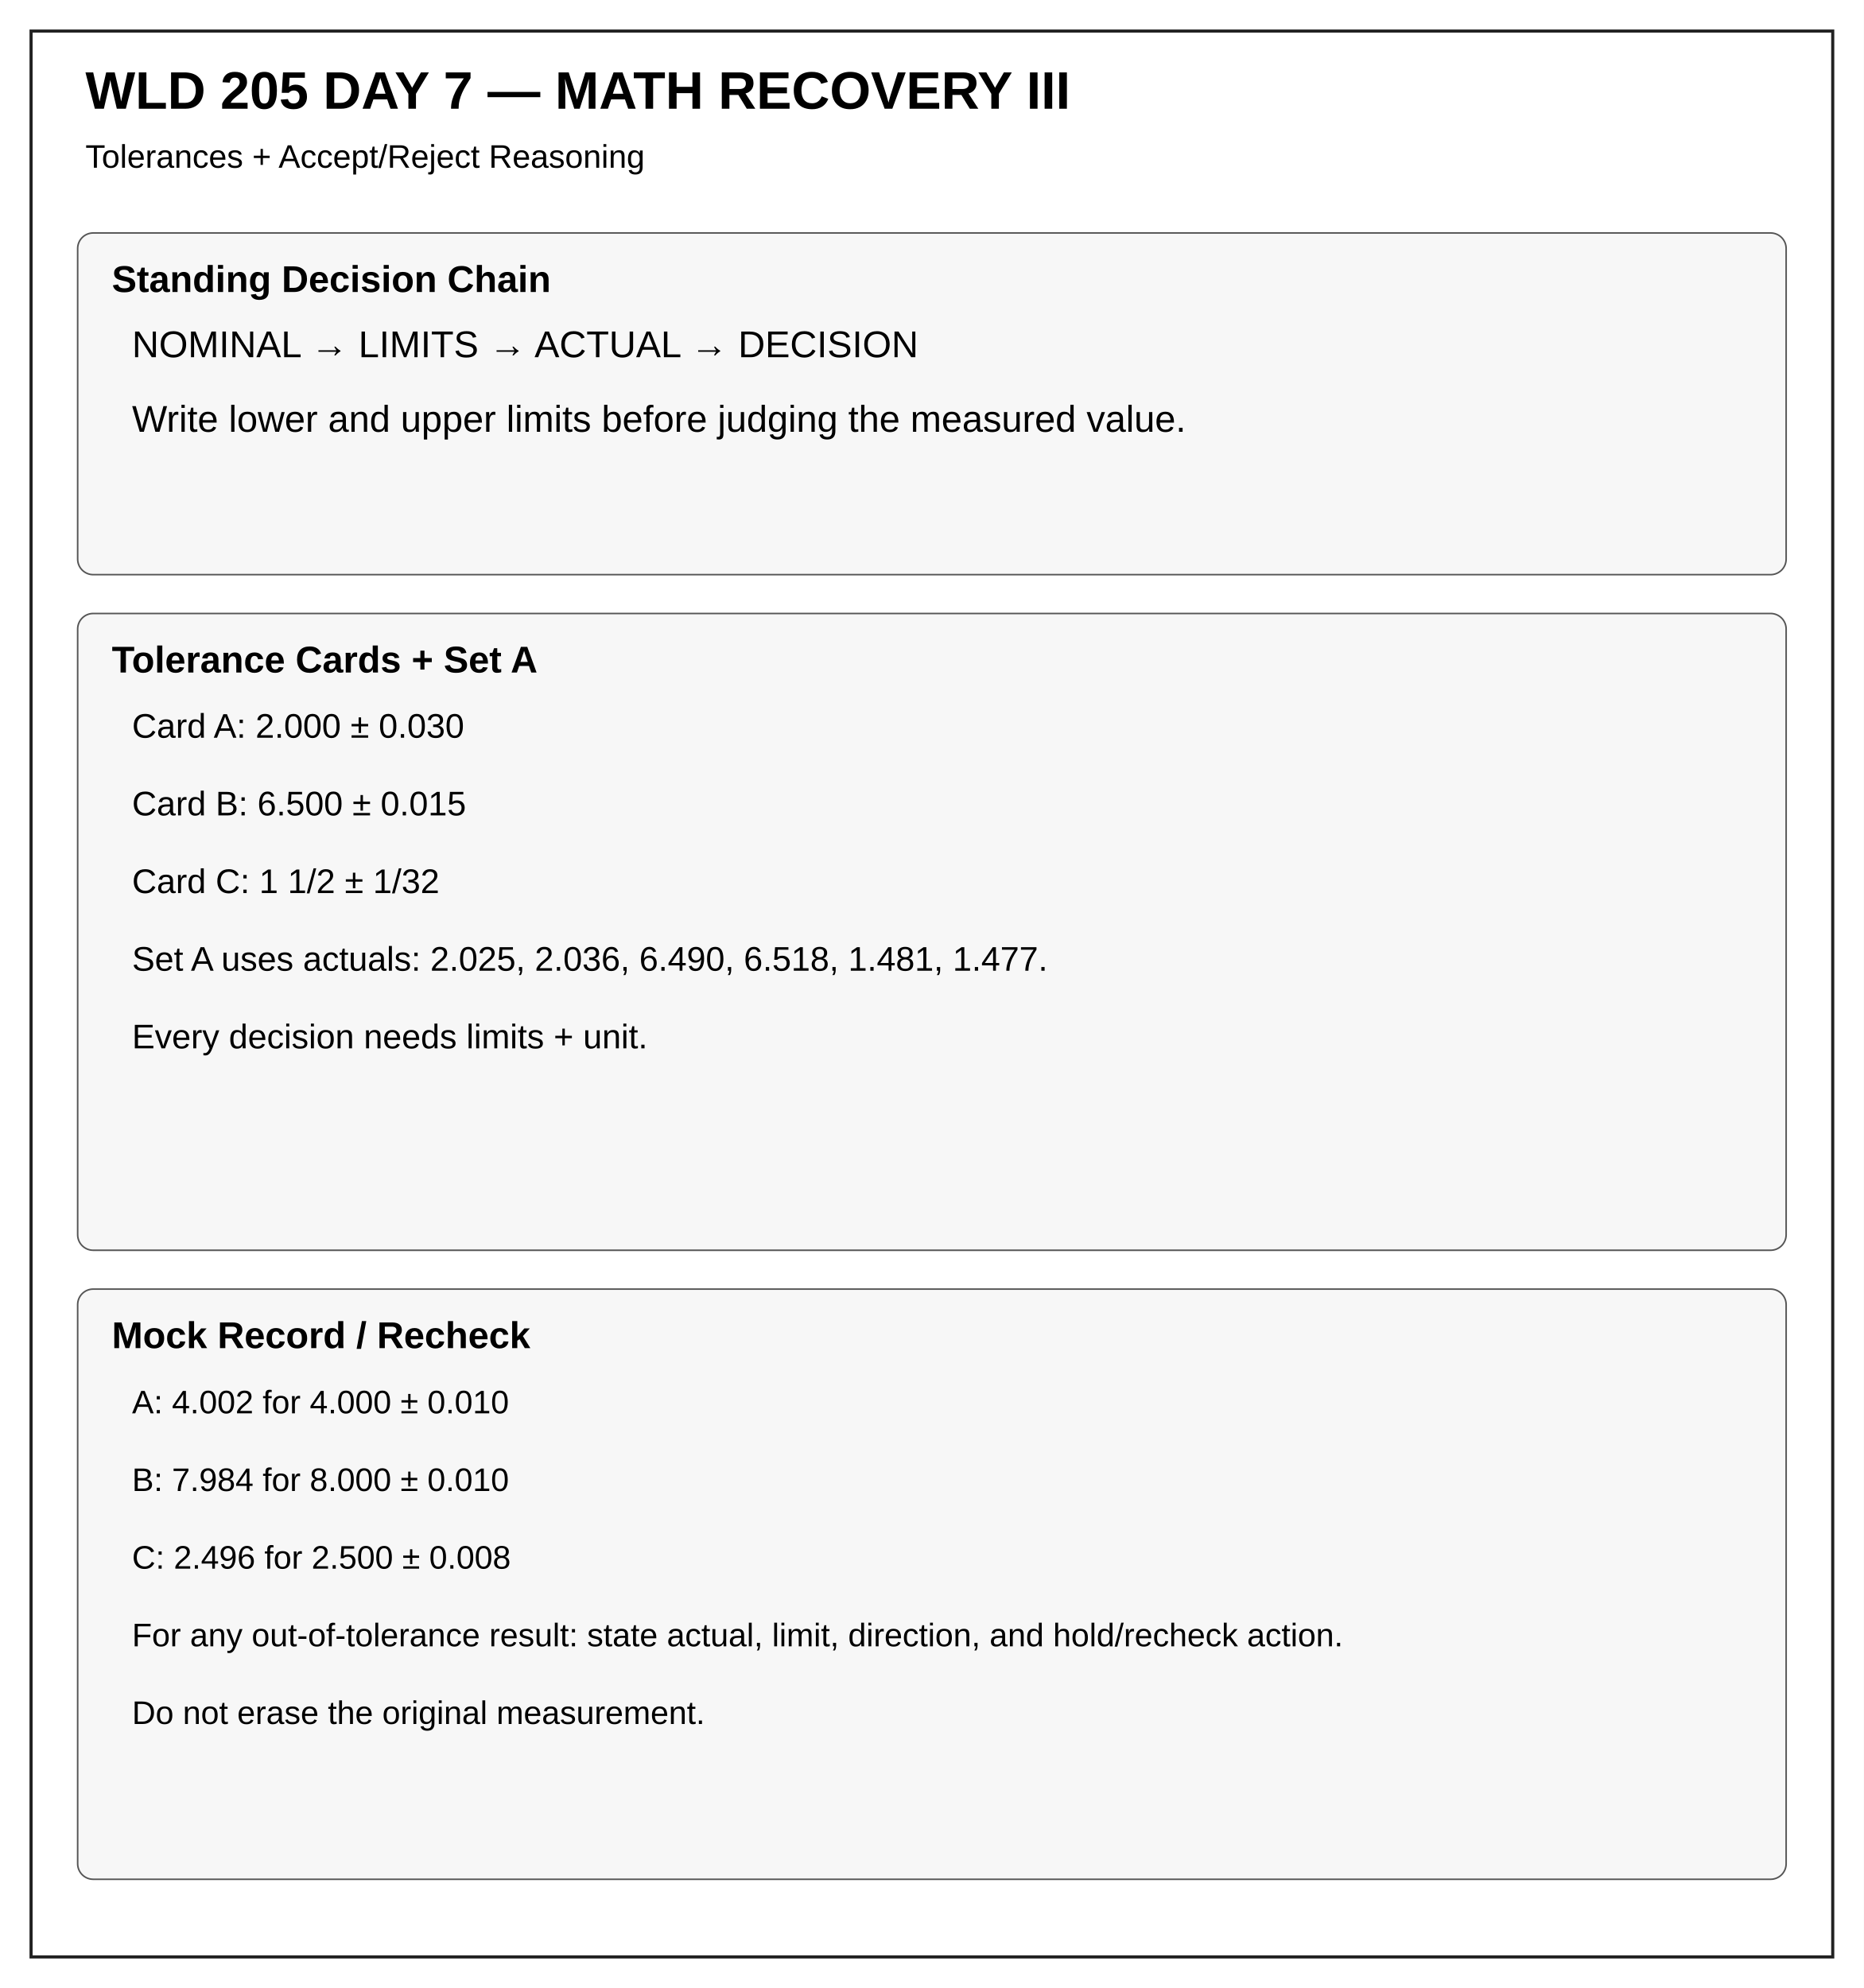
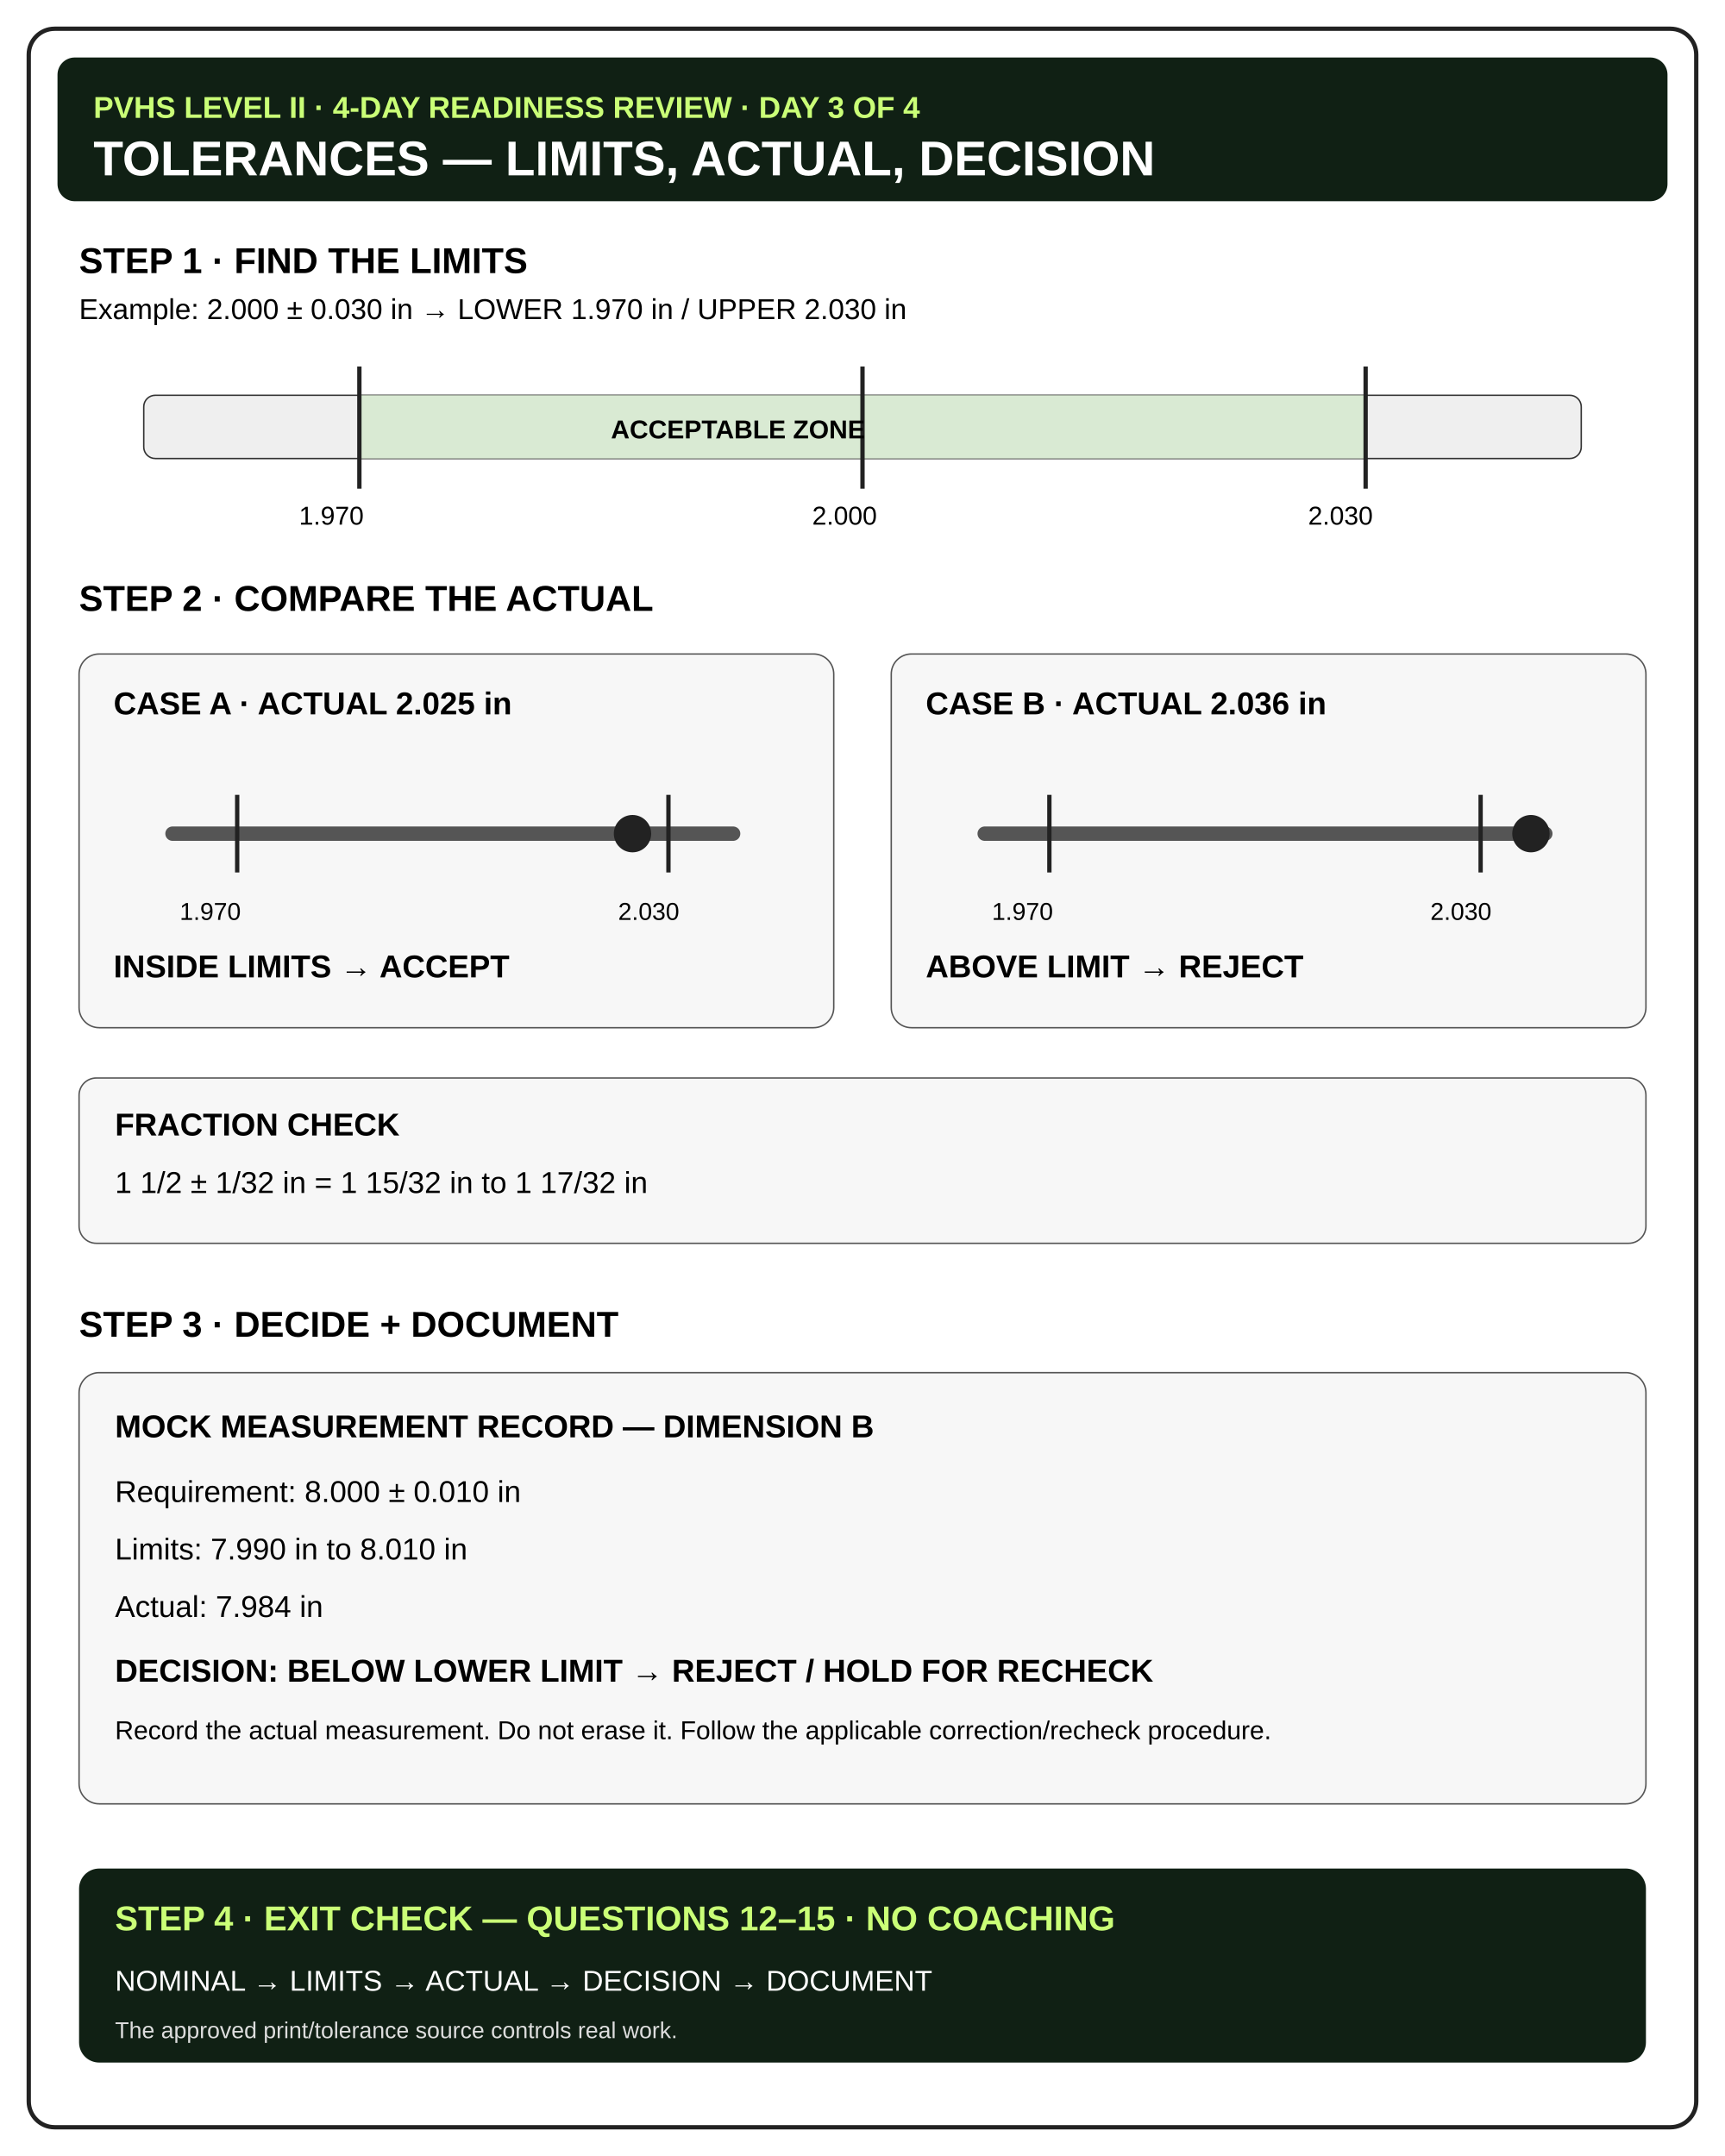
- <svg xmlns="http://www.w3.org/2000/svg" width="1200" height="1280" viewBox="0 0 1200 1280">
-   <rect width="1200" height="1280" fill="white" />
-   <rect x="20" y="20" width="1160" height="1240" fill="none" stroke="#222" stroke-width="2" />
-   <text x="55" y="70" font-family="Arial" font-size="34" font-weight="700">WLD 205 DAY 7 — MATH RECOVERY III</text>
-   <text x="55" y="108" font-family="Arial" font-size="21">Tolerances + Accept/Reject Reasoning</text>
-   <rect x="50" y="150" width="1100" height="220" rx="10" fill="#f7f7f7" stroke="#555" />
-   <text x="72" y="188" font-family="Arial" font-size="24" font-weight="700">Standing Decision Chain</text>
-   <text x="85" y="230" font-family="Arial" font-size="24">NOMINAL → LIMITS → ACTUAL → DECISION</text>
-   <text x="85" y="278" font-family="Arial" font-size="24">Write lower and upper limits before judging the measured value.</text>
-   <rect x="50" y="395" width="1100" height="410" rx="10" fill="#f7f7f7" stroke="#555" />
-   <text x="72" y="433" font-family="Arial" font-size="24" font-weight="700">Tolerance Cards + Set A</text>
-   <text x="85" y="475" font-family="Arial" font-size="22">Card A: 2.000 ± 0.030</text>
-   <text x="85" y="525" font-family="Arial" font-size="22">Card B: 6.500 ± 0.015</text>
-   <text x="85" y="575" font-family="Arial" font-size="22">Card C: 1 1/2 ± 1/32</text>
-   <text x="85" y="625" font-family="Arial" font-size="22">Set A uses actuals: 2.025, 2.036, 6.490, 6.518, 1.481, 1.477.</text>
-   <text x="85" y="675" font-family="Arial" font-size="22">Every decision needs limits + unit.</text>
-   <rect x="50" y="830" width="1100" height="380" rx="10" fill="#f7f7f7" stroke="#555" />
-   <text x="72" y="868" font-family="Arial" font-size="24" font-weight="700">Mock Record / Recheck</text>
-   <text x="85" y="910" font-family="Arial" font-size="21">A: 4.002 for 4.000 ± 0.010</text>
-   <text x="85" y="960" font-family="Arial" font-size="21">B: 7.984 for 8.000 ± 0.010</text>
-   <text x="85" y="1010" font-family="Arial" font-size="21">C: 2.496 for 2.500 ± 0.008</text>
-   <text x="85" y="1060" font-family="Arial" font-size="21">For any out-of-tolerance result: state actual, limit, direction, and hold/recheck action.</text>
-   <text x="85" y="1110" font-family="Arial" font-size="21">Do not erase the original measurement.</text>
+ <svg xmlns="http://www.w3.org/2000/svg" width="1200" height="1500" viewBox="0 0 1200 1500">
+   <rect width="1200" height="1500" fill="white" />
+   <rect x="20" y="20" width="1160" height="1460" rx="18" fill="none" stroke="#222" stroke-width="3" />
+   <rect x="40" y="40" width="1120" height="100" rx="12" fill="#102014" />
+   <text x="65" y="82" font-family="Arial" font-size="21" fill="#caff77" font-weight="700">PVHS LEVEL II · 4-DAY READINESS REVIEW · DAY 3 OF 4</text>
+   <text x="65" y="122" font-family="Arial" font-size="34" fill="white" font-weight="700">TOLERANCES — LIMITS, ACTUAL, DECISION</text>
+   <text x="55" y="190" font-family="Arial" font-size="25" font-weight="700">STEP 1 · FIND THE LIMITS</text>
+   <text x="55" y="222" font-family="Arial" font-size="20">Example: 2.000 ± 0.030 in → LOWER 1.970 in / UPPER 2.030 in</text>
+   <rect x="100" y="275" width="1000" height="44" rx="8" fill="#efefef" stroke="#333" />
+   <rect x="250" y="275" width="700" height="44" fill="#d9ead3" stroke="none" />
+   <line x1="250" y1="255" x2="250" y2="340" stroke="#222" stroke-width="3" />
+   <line x1="600" y1="255" x2="600" y2="340" stroke="#222" stroke-width="3" />
+   <line x1="950" y1="255" x2="950" y2="340" stroke="#222" stroke-width="3" />
+   <text x="208" y="365" font-family="Arial" font-size="18">1.970</text>
+   <text x="565" y="365" font-family="Arial" font-size="18">2.000</text>
+   <text x="910" y="365" font-family="Arial" font-size="18">2.030</text>
+   <text x="425" y="305" font-family="Arial" font-size="18" font-weight="700">ACCEPTABLE ZONE</text>
+   <text x="55" y="425" font-family="Arial" font-size="25" font-weight="700">STEP 2 · COMPARE THE ACTUAL</text>
+   <g transform="translate(55,455)" font-family="Arial">
+     <rect width="525" height="260" rx="14" fill="#f7f7f7" stroke="#555" />
+     <text x="24" y="42" font-size="22" font-weight="700">CASE A · ACTUAL 2.025 in</text>
+     <line x1="65" y1="125" x2="455" y2="125" stroke="#555" stroke-width="10" stroke-linecap="round" />
+     <line x1="110" y1="98" x2="110" y2="152" stroke="#222" stroke-width="3" />
+     <line x1="410" y1="98" x2="410" y2="152" stroke="#222" stroke-width="3" />
+     <circle cx="385" cy="125" r="13" fill="#222" />
+     <text x="70" y="185" font-size="17">1.970</text>
+     <text x="375" y="185" font-size="17">2.030</text>
+     <text x="24" y="225" font-size="22" font-weight="700">INSIDE LIMITS → ACCEPT</text>
+   </g>
+   <g transform="translate(620,455)" font-family="Arial">
+     <rect width="525" height="260" rx="14" fill="#f7f7f7" stroke="#555" />
+     <text x="24" y="42" font-size="22" font-weight="700">CASE B · ACTUAL 2.036 in</text>
+     <line x1="65" y1="125" x2="455" y2="125" stroke="#555" stroke-width="10" stroke-linecap="round" />
+     <line x1="110" y1="98" x2="110" y2="152" stroke="#222" stroke-width="3" />
+     <line x1="410" y1="98" x2="410" y2="152" stroke="#222" stroke-width="3" />
+     <circle cx="445" cy="125" r="13" fill="#222" />
+     <text x="70" y="185" font-size="17">1.970</text>
+     <text x="375" y="185" font-size="17">2.030</text>
+     <text x="24" y="225" font-size="22" font-weight="700">ABOVE LIMIT → REJECT</text>
+   </g>
+   <rect x="55" y="750" width="1090" height="115" rx="12" fill="#f7f7f7" stroke="#555" />
+   <text x="80" y="790" font-family="Arial" font-size="22" font-weight="700">FRACTION CHECK</text>
+   <text x="80" y="830" font-family="Arial" font-size="21">1 1/2 ± 1/32 in = 1 15/32 in to 1 17/32 in</text>
+   <text x="55" y="930" font-family="Arial" font-size="25" font-weight="700">STEP 3 · DECIDE + DOCUMENT</text>
+   <rect x="55" y="955" width="1090" height="300" rx="14" fill="#f7f7f7" stroke="#555" />
+   <g font-family="Arial">
+     <text x="80" y="1000" font-size="22" font-weight="700">MOCK MEASUREMENT RECORD — DIMENSION B</text>
+     <text x="80" y="1045" font-size="21">Requirement: 8.000 ± 0.010 in</text>
+     <text x="80" y="1085" font-size="21">Limits: 7.990 in to 8.010 in</text>
+     <text x="80" y="1125" font-size="21">Actual: 7.984 in</text>
+     <text x="80" y="1170" font-size="22" font-weight="700">DECISION: BELOW LOWER LIMIT → REJECT / HOLD FOR RECHECK</text>
+     <text x="80" y="1210" font-size="18">Record the actual measurement. Do not erase it. Follow the applicable correction/recheck procedure.</text>
+   </g>
+   <rect x="55" y="1300" width="1090" height="135" rx="14" fill="#102014" />
+   <text x="80" y="1343" font-family="Arial" font-size="24" fill="#caff77" font-weight="700">STEP 4 · EXIT CHECK — QUESTIONS 12–15 · NO COACHING</text>
+   <text x="80" y="1385" font-family="Arial" font-size="20" fill="white">NOMINAL → LIMITS → ACTUAL → DECISION → DOCUMENT</text>
+   <text x="80" y="1418" font-family="Arial" font-size="16" fill="#ddd">The approved print/tolerance source controls real work.</text>
</svg>
